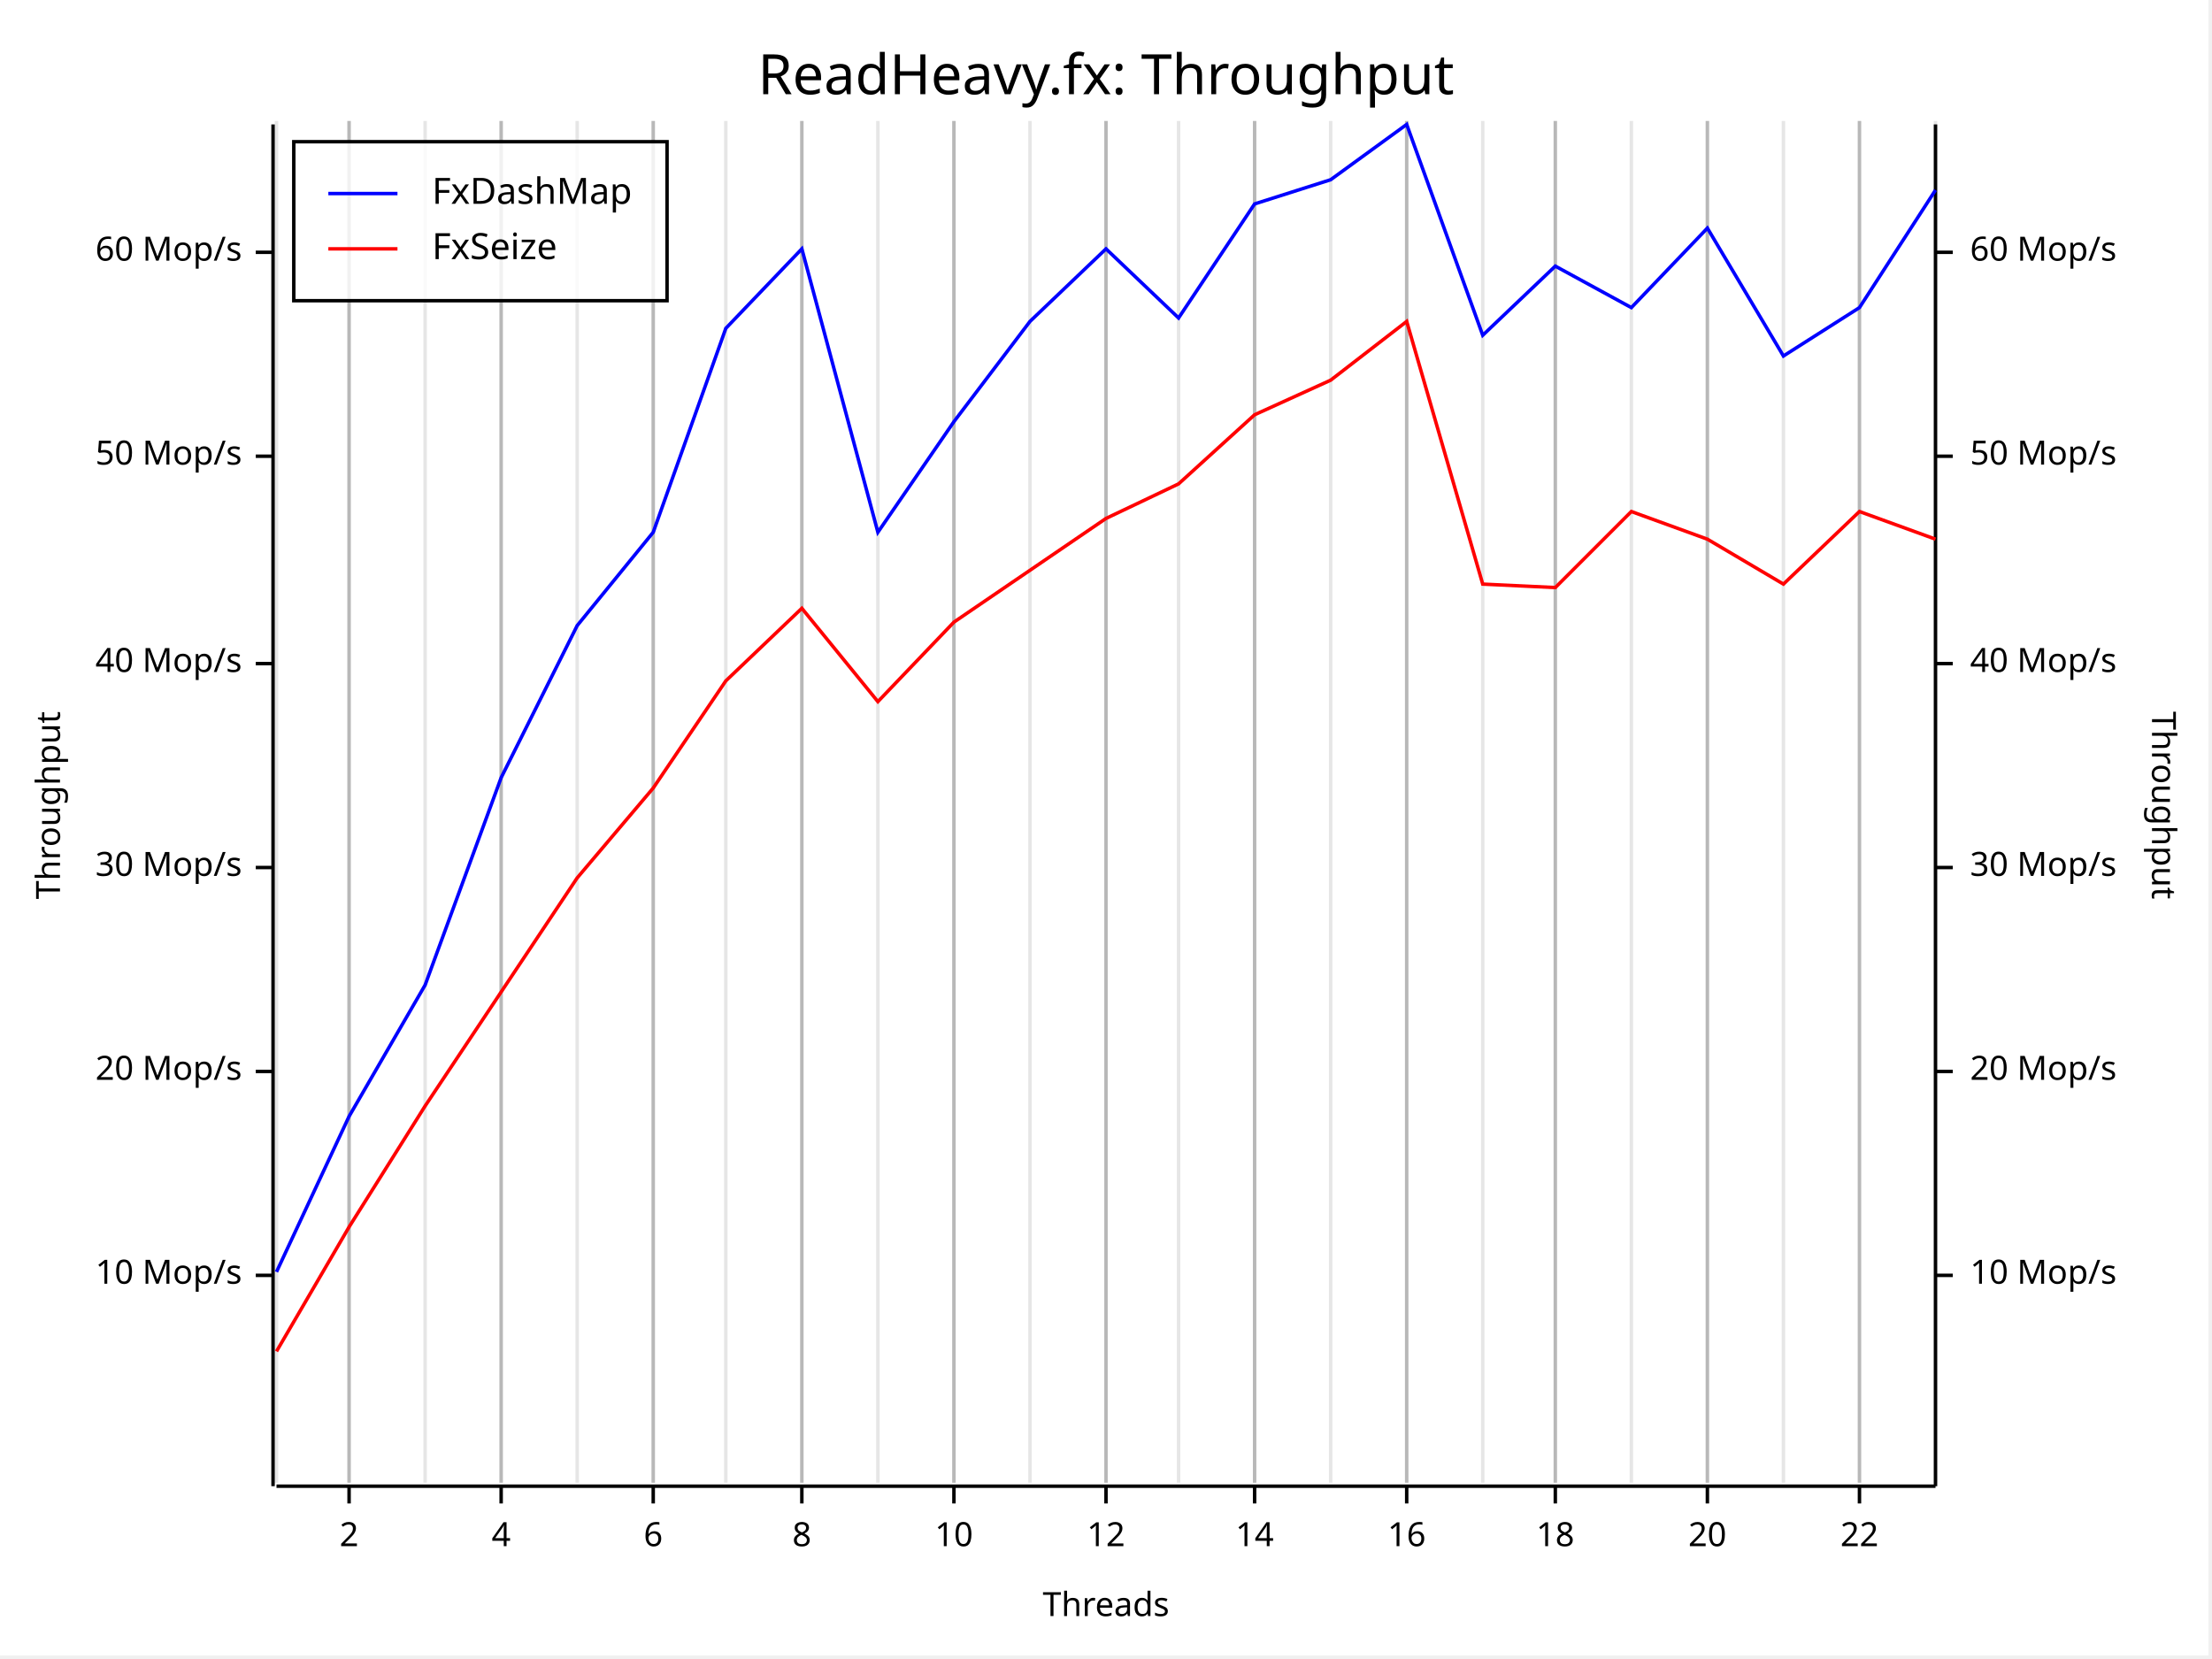
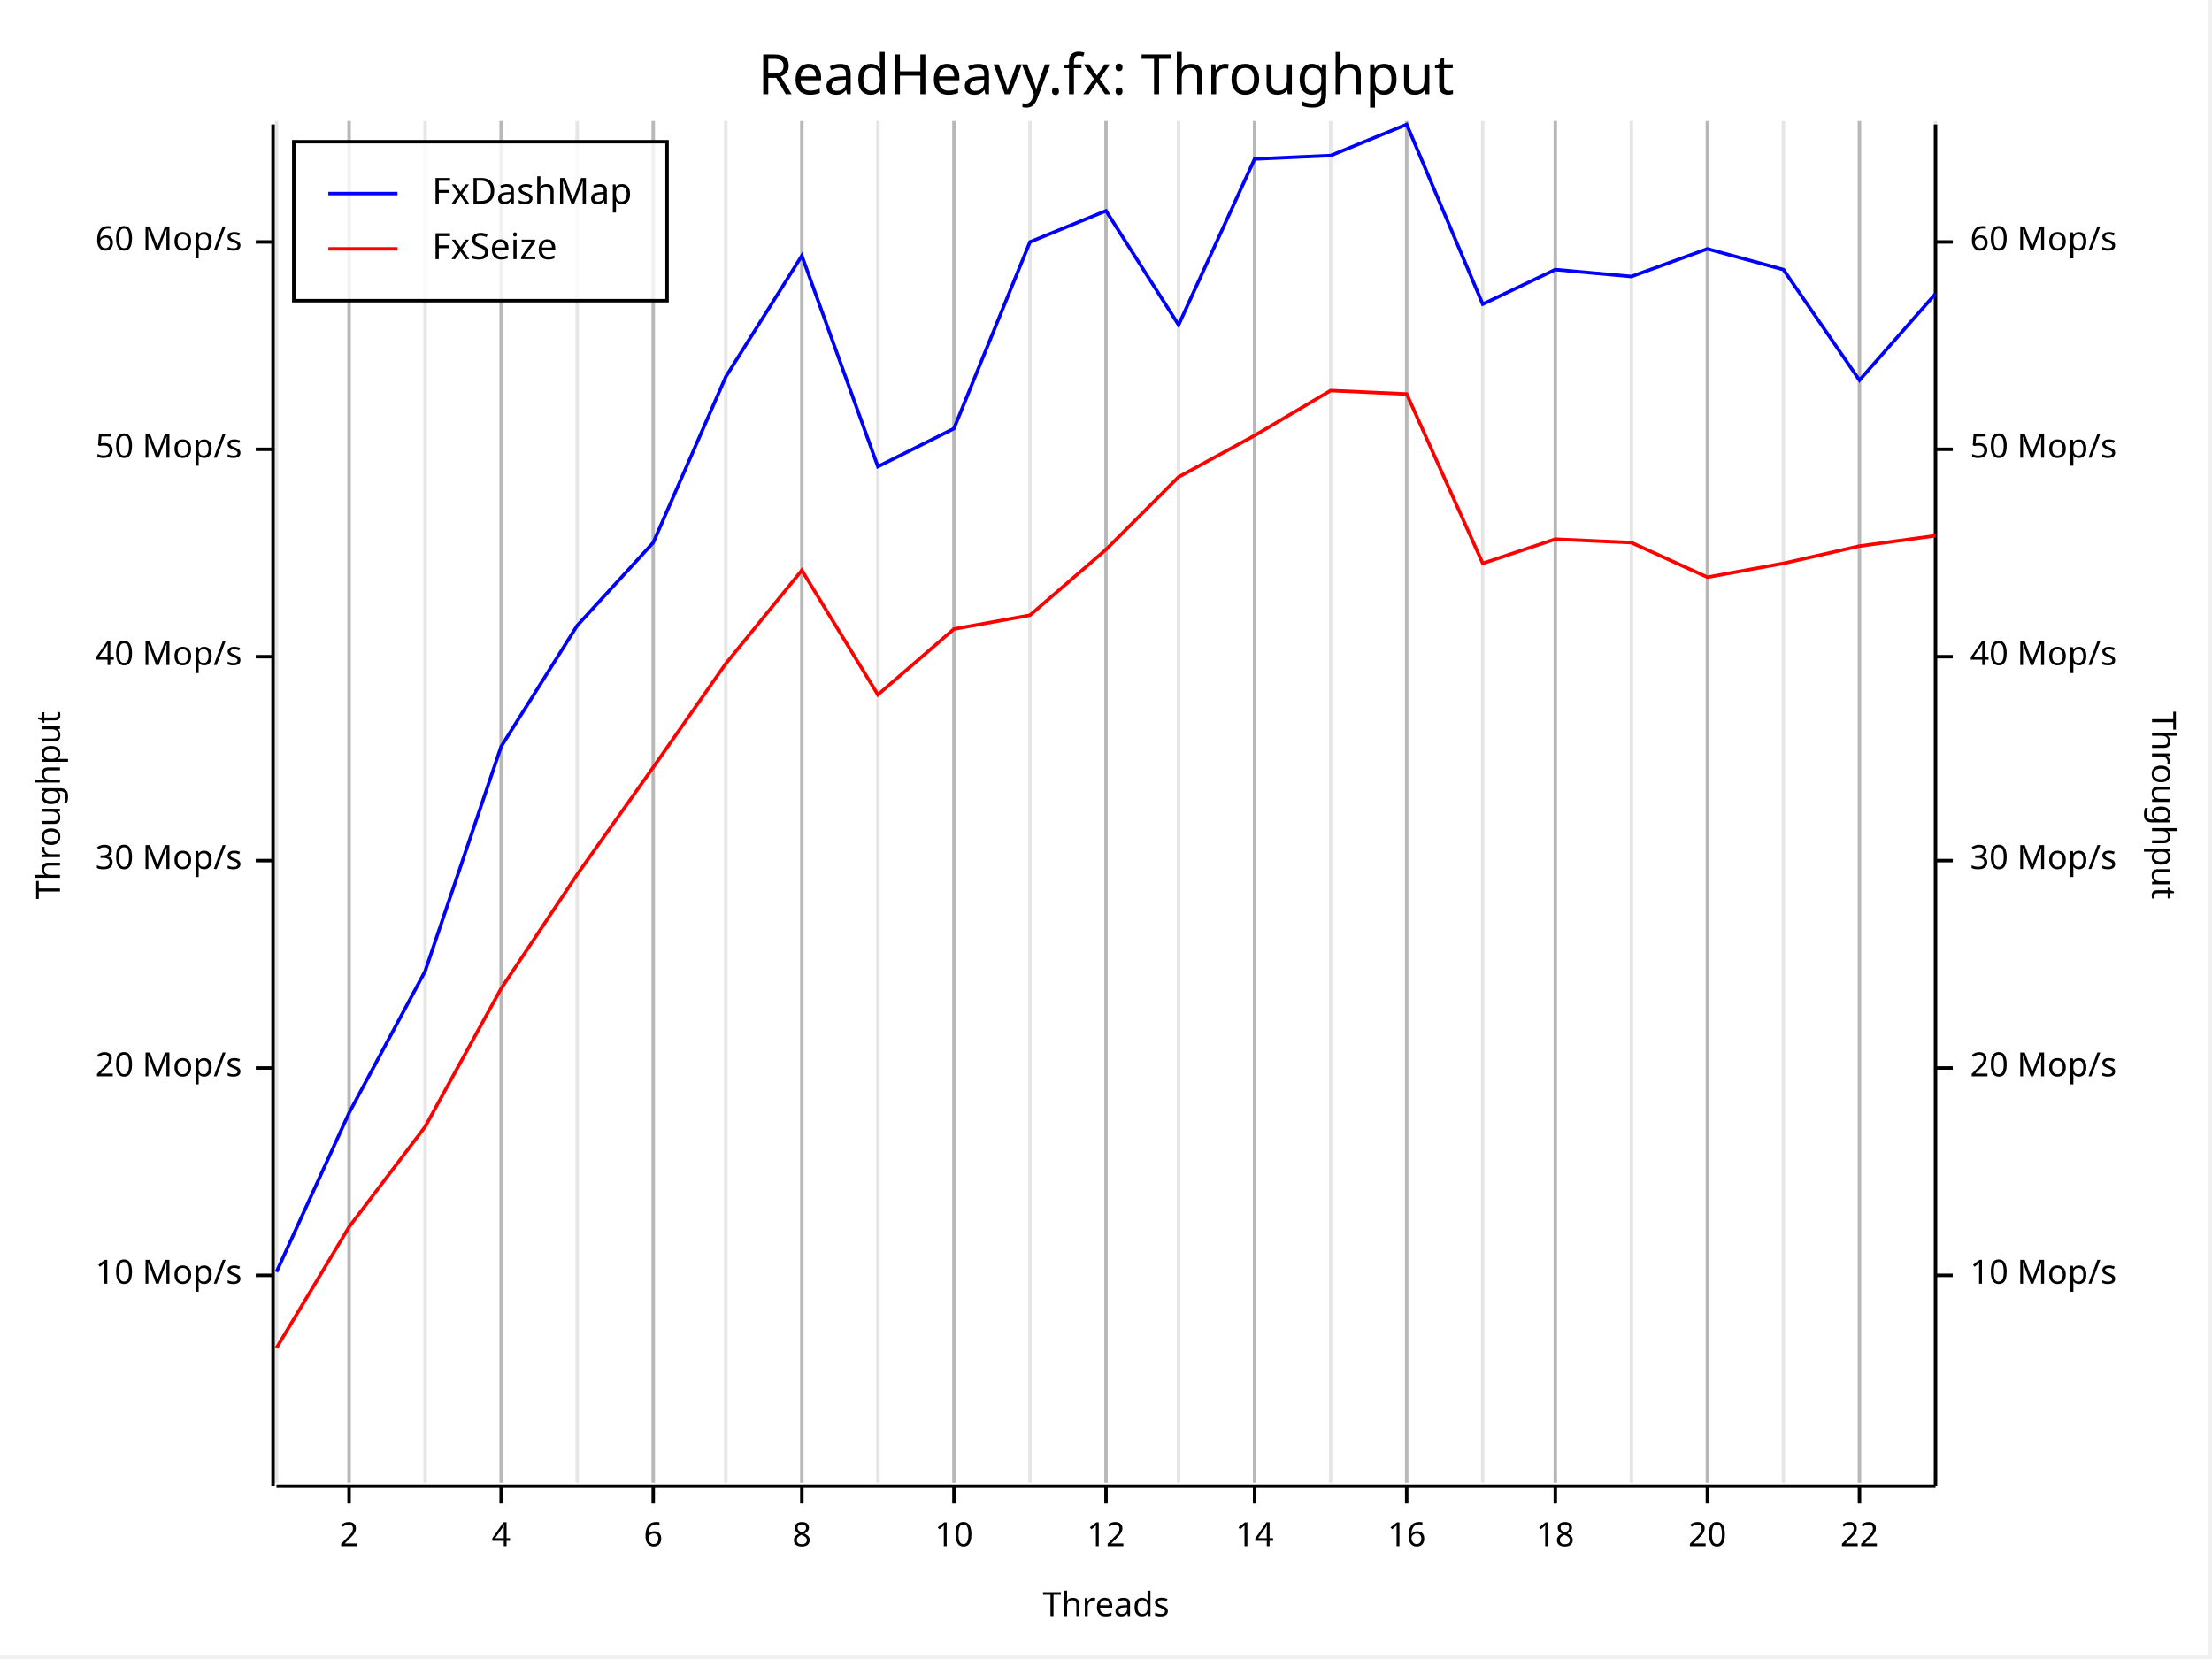
<svg xmlns="http://www.w3.org/2000/svg" width="640" height="480" viewBox="0 0 640 480">
  <rect x="0" y="0" width="639" height="479" opacity="1" fill="#FFFFFF" stroke="none" />
  <text x="320" y="15" dy="0.76em" text-anchor="middle" font-family="Fira Code" font-size="16.129" opacity="1" fill="#000000">
ReadHeavy.fx: Throughput
</text>
  <line opacity="0.1" stroke="#000000" stroke-width="1" x1="80" y1="429" x2="80" y2="35" />
  <line opacity="0.1" stroke="#000000" stroke-width="1" x1="101" y1="429" x2="101" y2="35" />
  <line opacity="0.1" stroke="#000000" stroke-width="1" x1="123" y1="429" x2="123" y2="35" />
  <line opacity="0.1" stroke="#000000" stroke-width="1" x1="145" y1="429" x2="145" y2="35" />
  <line opacity="0.1" stroke="#000000" stroke-width="1" x1="167" y1="429" x2="167" y2="35" />
  <line opacity="0.1" stroke="#000000" stroke-width="1" x1="189" y1="429" x2="189" y2="35" />
  <line opacity="0.1" stroke="#000000" stroke-width="1" x1="210" y1="429" x2="210" y2="35" />
  <line opacity="0.1" stroke="#000000" stroke-width="1" x1="232" y1="429" x2="232" y2="35" />
  <line opacity="0.1" stroke="#000000" stroke-width="1" x1="254" y1="429" x2="254" y2="35" />
  <line opacity="0.1" stroke="#000000" stroke-width="1" x1="276" y1="429" x2="276" y2="35" />
  <line opacity="0.1" stroke="#000000" stroke-width="1" x1="298" y1="429" x2="298" y2="35" />
  <line opacity="0.1" stroke="#000000" stroke-width="1" x1="320" y1="429" x2="320" y2="35" />
  <line opacity="0.1" stroke="#000000" stroke-width="1" x1="341" y1="429" x2="341" y2="35" />
  <line opacity="0.1" stroke="#000000" stroke-width="1" x1="363" y1="429" x2="363" y2="35" />
  <line opacity="0.1" stroke="#000000" stroke-width="1" x1="385" y1="429" x2="385" y2="35" />
  <line opacity="0.1" stroke="#000000" stroke-width="1" x1="407" y1="429" x2="407" y2="35" />
  <line opacity="0.1" stroke="#000000" stroke-width="1" x1="429" y1="429" x2="429" y2="35" />
  <line opacity="0.1" stroke="#000000" stroke-width="1" x1="450" y1="429" x2="450" y2="35" />
  <line opacity="0.1" stroke="#000000" stroke-width="1" x1="472" y1="429" x2="472" y2="35" />
  <line opacity="0.1" stroke="#000000" stroke-width="1" x1="494" y1="429" x2="494" y2="35" />
  <line opacity="0.1" stroke="#000000" stroke-width="1" x1="516" y1="429" x2="516" y2="35" />
  <line opacity="0.1" stroke="#000000" stroke-width="1" x1="538" y1="429" x2="538" y2="35" />
  <line opacity="0.1" stroke="#000000" stroke-width="1" x1="560" y1="429" x2="560" y2="35" />
  <text x="10" y="233" dy="0.76em" text-anchor="middle" font-family="sans-serif" font-size="9.677" opacity="1" fill="#000000" transform="rotate(270, 10, 233)">
Throughput
</text>
  <text x="320" y="470" dy="-0.5ex" text-anchor="middle" font-family="sans-serif" font-size="9.677" opacity="1" fill="#000000">
Threads
</text>
  <text x="630" y="233" dy="0.76em" text-anchor="middle" font-family="sans-serif" font-size="9.677" opacity="1" fill="#000000" transform="rotate(90, 630, 233)">
Throughput
</text>
  <line opacity="0.2" stroke="#000000" stroke-width="1" x1="101" y1="429" x2="101" y2="35" />
  <line opacity="0.2" stroke="#000000" stroke-width="1" x1="145" y1="429" x2="145" y2="35" />
  <line opacity="0.2" stroke="#000000" stroke-width="1" x1="189" y1="429" x2="189" y2="35" />
  <line opacity="0.2" stroke="#000000" stroke-width="1" x1="232" y1="429" x2="232" y2="35" />
  <line opacity="0.2" stroke="#000000" stroke-width="1" x1="276" y1="429" x2="276" y2="35" />
  <line opacity="0.2" stroke="#000000" stroke-width="1" x1="320" y1="429" x2="320" y2="35" />
  <line opacity="0.2" stroke="#000000" stroke-width="1" x1="363" y1="429" x2="363" y2="35" />
  <line opacity="0.2" stroke="#000000" stroke-width="1" x1="407" y1="429" x2="407" y2="35" />
  <line opacity="0.2" stroke="#000000" stroke-width="1" x1="450" y1="429" x2="450" y2="35" />
  <line opacity="0.2" stroke="#000000" stroke-width="1" x1="494" y1="429" x2="494" y2="35" />
  <line opacity="0.2" stroke="#000000" stroke-width="1" x1="538" y1="429" x2="538" y2="35" />
  <polyline fill="none" opacity="1" stroke="#000000" stroke-width="1" points="79,36 79,430 " />
  <text x="70" y="369" dy="0.5ex" text-anchor="end" font-family="sans-serif" font-size="9.677" opacity="1" fill="#000000">
10 Mop/s
</text>
  <polyline fill="none" opacity="1" stroke="#000000" stroke-width="1" points="74,369 79,369 " />
-   <text x="70" y="310" dy="0.5ex" text-anchor="end" font-family="sans-serif" font-size="9.677" opacity="1" fill="#000000">
+   <text x="70" y="309" dy="0.5ex" text-anchor="end" font-family="sans-serif" font-size="9.677" opacity="1" fill="#000000">
20 Mop/s
</text>
-   <polyline fill="none" opacity="1" stroke="#000000" stroke-width="1" points="74,310 79,310 " />
-   <text x="70" y="251" dy="0.5ex" text-anchor="end" font-family="sans-serif" font-size="9.677" opacity="1" fill="#000000">
+   <polyline fill="none" opacity="1" stroke="#000000" stroke-width="1" points="74,309 79,309 " />
+   <text x="70" y="249" dy="0.5ex" text-anchor="end" font-family="sans-serif" font-size="9.677" opacity="1" fill="#000000">
30 Mop/s
</text>
-   <polyline fill="none" opacity="1" stroke="#000000" stroke-width="1" points="74,251 79,251 " />
-   <text x="70" y="192" dy="0.5ex" text-anchor="end" font-family="sans-serif" font-size="9.677" opacity="1" fill="#000000">
+   <polyline fill="none" opacity="1" stroke="#000000" stroke-width="1" points="74,249 79,249 " />
+   <text x="70" y="190" dy="0.5ex" text-anchor="end" font-family="sans-serif" font-size="9.677" opacity="1" fill="#000000">
40 Mop/s
</text>
-   <polyline fill="none" opacity="1" stroke="#000000" stroke-width="1" points="74,192 79,192 " />
-   <text x="70" y="132" dy="0.5ex" text-anchor="end" font-family="sans-serif" font-size="9.677" opacity="1" fill="#000000">
+   <polyline fill="none" opacity="1" stroke="#000000" stroke-width="1" points="74,190 79,190 " />
+   <text x="70" y="130" dy="0.5ex" text-anchor="end" font-family="sans-serif" font-size="9.677" opacity="1" fill="#000000">
50 Mop/s
</text>
-   <polyline fill="none" opacity="1" stroke="#000000" stroke-width="1" points="74,132 79,132 " />
-   <text x="70" y="73" dy="0.5ex" text-anchor="end" font-family="sans-serif" font-size="9.677" opacity="1" fill="#000000">
+   <polyline fill="none" opacity="1" stroke="#000000" stroke-width="1" points="74,130 79,130 " />
+   <text x="70" y="70" dy="0.5ex" text-anchor="end" font-family="sans-serif" font-size="9.677" opacity="1" fill="#000000">
60 Mop/s
</text>
-   <polyline fill="none" opacity="1" stroke="#000000" stroke-width="1" points="74,73 79,73 " />
+   <polyline fill="none" opacity="1" stroke="#000000" stroke-width="1" points="74,70 79,70 " />
  <polyline fill="none" opacity="1" stroke="#000000" stroke-width="1" points="80,430 560,430 " />
  <text x="101" y="440" dy="0.76em" text-anchor="middle" font-family="sans-serif" font-size="9.677" opacity="1" fill="#000000">
2
</text>
  <polyline fill="none" opacity="1" stroke="#000000" stroke-width="1" points="101,430 101,435 " />
  <text x="145" y="440" dy="0.76em" text-anchor="middle" font-family="sans-serif" font-size="9.677" opacity="1" fill="#000000">
4
</text>
  <polyline fill="none" opacity="1" stroke="#000000" stroke-width="1" points="145,430 145,435 " />
  <text x="189" y="440" dy="0.76em" text-anchor="middle" font-family="sans-serif" font-size="9.677" opacity="1" fill="#000000">
6
</text>
  <polyline fill="none" opacity="1" stroke="#000000" stroke-width="1" points="189,430 189,435 " />
  <text x="232" y="440" dy="0.76em" text-anchor="middle" font-family="sans-serif" font-size="9.677" opacity="1" fill="#000000">
8
</text>
  <polyline fill="none" opacity="1" stroke="#000000" stroke-width="1" points="232,430 232,435 " />
  <text x="276" y="440" dy="0.76em" text-anchor="middle" font-family="sans-serif" font-size="9.677" opacity="1" fill="#000000">
10
</text>
  <polyline fill="none" opacity="1" stroke="#000000" stroke-width="1" points="276,430 276,435 " />
  <text x="320" y="440" dy="0.76em" text-anchor="middle" font-family="sans-serif" font-size="9.677" opacity="1" fill="#000000">
12
</text>
  <polyline fill="none" opacity="1" stroke="#000000" stroke-width="1" points="320,430 320,435 " />
  <text x="363" y="440" dy="0.76em" text-anchor="middle" font-family="sans-serif" font-size="9.677" opacity="1" fill="#000000">
14
</text>
  <polyline fill="none" opacity="1" stroke="#000000" stroke-width="1" points="363,430 363,435 " />
  <text x="407" y="440" dy="0.76em" text-anchor="middle" font-family="sans-serif" font-size="9.677" opacity="1" fill="#000000">
16
</text>
  <polyline fill="none" opacity="1" stroke="#000000" stroke-width="1" points="407,430 407,435 " />
  <text x="450" y="440" dy="0.76em" text-anchor="middle" font-family="sans-serif" font-size="9.677" opacity="1" fill="#000000">
18
</text>
  <polyline fill="none" opacity="1" stroke="#000000" stroke-width="1" points="450,430 450,435 " />
  <text x="494" y="440" dy="0.76em" text-anchor="middle" font-family="sans-serif" font-size="9.677" opacity="1" fill="#000000">
20
</text>
  <polyline fill="none" opacity="1" stroke="#000000" stroke-width="1" points="494,430 494,435 " />
  <text x="538" y="440" dy="0.76em" text-anchor="middle" font-family="sans-serif" font-size="9.677" opacity="1" fill="#000000">
22
</text>
  <polyline fill="none" opacity="1" stroke="#000000" stroke-width="1" points="538,430 538,435 " />
  <polyline fill="none" opacity="1" stroke="#000000" stroke-width="1" points="560,36 560,430 " />
  <text x="570" y="369" dy="0.5ex" text-anchor="start" font-family="sans-serif" font-size="9.677" opacity="1" fill="#000000">
10 Mop/s
</text>
  <polyline fill="none" opacity="1" stroke="#000000" stroke-width="1" points="560,369 565,369 " />
-   <text x="570" y="310" dy="0.5ex" text-anchor="start" font-family="sans-serif" font-size="9.677" opacity="1" fill="#000000">
+   <text x="570" y="309" dy="0.5ex" text-anchor="start" font-family="sans-serif" font-size="9.677" opacity="1" fill="#000000">
20 Mop/s
</text>
-   <polyline fill="none" opacity="1" stroke="#000000" stroke-width="1" points="560,310 565,310 " />
-   <text x="570" y="251" dy="0.5ex" text-anchor="start" font-family="sans-serif" font-size="9.677" opacity="1" fill="#000000">
+   <polyline fill="none" opacity="1" stroke="#000000" stroke-width="1" points="560,309 565,309 " />
+   <text x="570" y="249" dy="0.5ex" text-anchor="start" font-family="sans-serif" font-size="9.677" opacity="1" fill="#000000">
30 Mop/s
</text>
-   <polyline fill="none" opacity="1" stroke="#000000" stroke-width="1" points="560,251 565,251 " />
-   <text x="570" y="192" dy="0.5ex" text-anchor="start" font-family="sans-serif" font-size="9.677" opacity="1" fill="#000000">
+   <polyline fill="none" opacity="1" stroke="#000000" stroke-width="1" points="560,249 565,249 " />
+   <text x="570" y="190" dy="0.5ex" text-anchor="start" font-family="sans-serif" font-size="9.677" opacity="1" fill="#000000">
40 Mop/s
</text>
-   <polyline fill="none" opacity="1" stroke="#000000" stroke-width="1" points="560,192 565,192 " />
-   <text x="570" y="132" dy="0.5ex" text-anchor="start" font-family="sans-serif" font-size="9.677" opacity="1" fill="#000000">
+   <polyline fill="none" opacity="1" stroke="#000000" stroke-width="1" points="560,190 565,190 " />
+   <text x="570" y="130" dy="0.5ex" text-anchor="start" font-family="sans-serif" font-size="9.677" opacity="1" fill="#000000">
50 Mop/s
</text>
-   <polyline fill="none" opacity="1" stroke="#000000" stroke-width="1" points="560,132 565,132 " />
-   <text x="570" y="73" dy="0.5ex" text-anchor="start" font-family="sans-serif" font-size="9.677" opacity="1" fill="#000000">
+   <polyline fill="none" opacity="1" stroke="#000000" stroke-width="1" points="560,130 565,130 " />
+   <text x="570" y="70" dy="0.5ex" text-anchor="start" font-family="sans-serif" font-size="9.677" opacity="1" fill="#000000">
60 Mop/s
</text>
-   <polyline fill="none" opacity="1" stroke="#000000" stroke-width="1" points="560,73 565,73 " />
-   <polyline fill="none" opacity="1" stroke="#0000FF" stroke-width="1" points="80,368 101,323 123,285 145,225 167,181 189,154 210,95 232,72 254,154 276,122 298,93 320,72 341,92 363,59 385,52 407,36 429,97 450,77 472,89 494,66 516,103 538,89 560,55 " />
-   <polyline fill="none" opacity="1" stroke="#FF0000" stroke-width="1" points="80,391 101,355 123,320 145,287 167,254 189,228 210,197 232,176 254,203 276,180 298,165 320,150 341,140 363,120 385,110 407,93 429,169 450,170 472,148 494,156 516,169 538,148 560,156 " />
+   <polyline fill="none" opacity="1" stroke="#000000" stroke-width="1" points="560,70 565,70 " />
+   <polyline fill="none" opacity="1" stroke="#0000FF" stroke-width="1" points="80,368 101,322 123,281 145,216 167,181 189,157 210,109 232,74 254,135 276,124 298,70 320,61 341,94 363,46 385,45 407,36 429,88 450,78 472,80 494,72 516,78 538,110 560,85 " />
+   <polyline fill="none" opacity="1" stroke="#FF0000" stroke-width="1" points="80,390 101,355 123,326 145,286 167,253 189,222 210,192 232,165 254,201 276,182 298,178 320,159 341,138 363,126 385,113 407,114 429,163 450,156 472,157 494,167 516,163 538,158 560,155 " />
  <rect x="85" y="41" width="108" height="46" opacity="0.8" fill="#FFFFFF" stroke="none" />
  <rect x="85" y="41" width="108" height="46" opacity="1" fill="none" stroke="#000000" />
  <text x="125" y="51" dy="0.76em" text-anchor="start" font-family="Fira Code" font-size="10.484" opacity="1" fill="#000000">
FxDashMap
</text>
  <text x="125" y="67" dy="0.76em" text-anchor="start" font-family="Fira Code" font-size="10.484" opacity="1" fill="#000000">
FxSeize
</text>
  <polyline fill="none" opacity="1" stroke="#0000FF" stroke-width="1" points="95,56 115,56 " />
  <polyline fill="none" opacity="1" stroke="#FF0000" stroke-width="1" points="95,72 115,72 " />
</svg>
